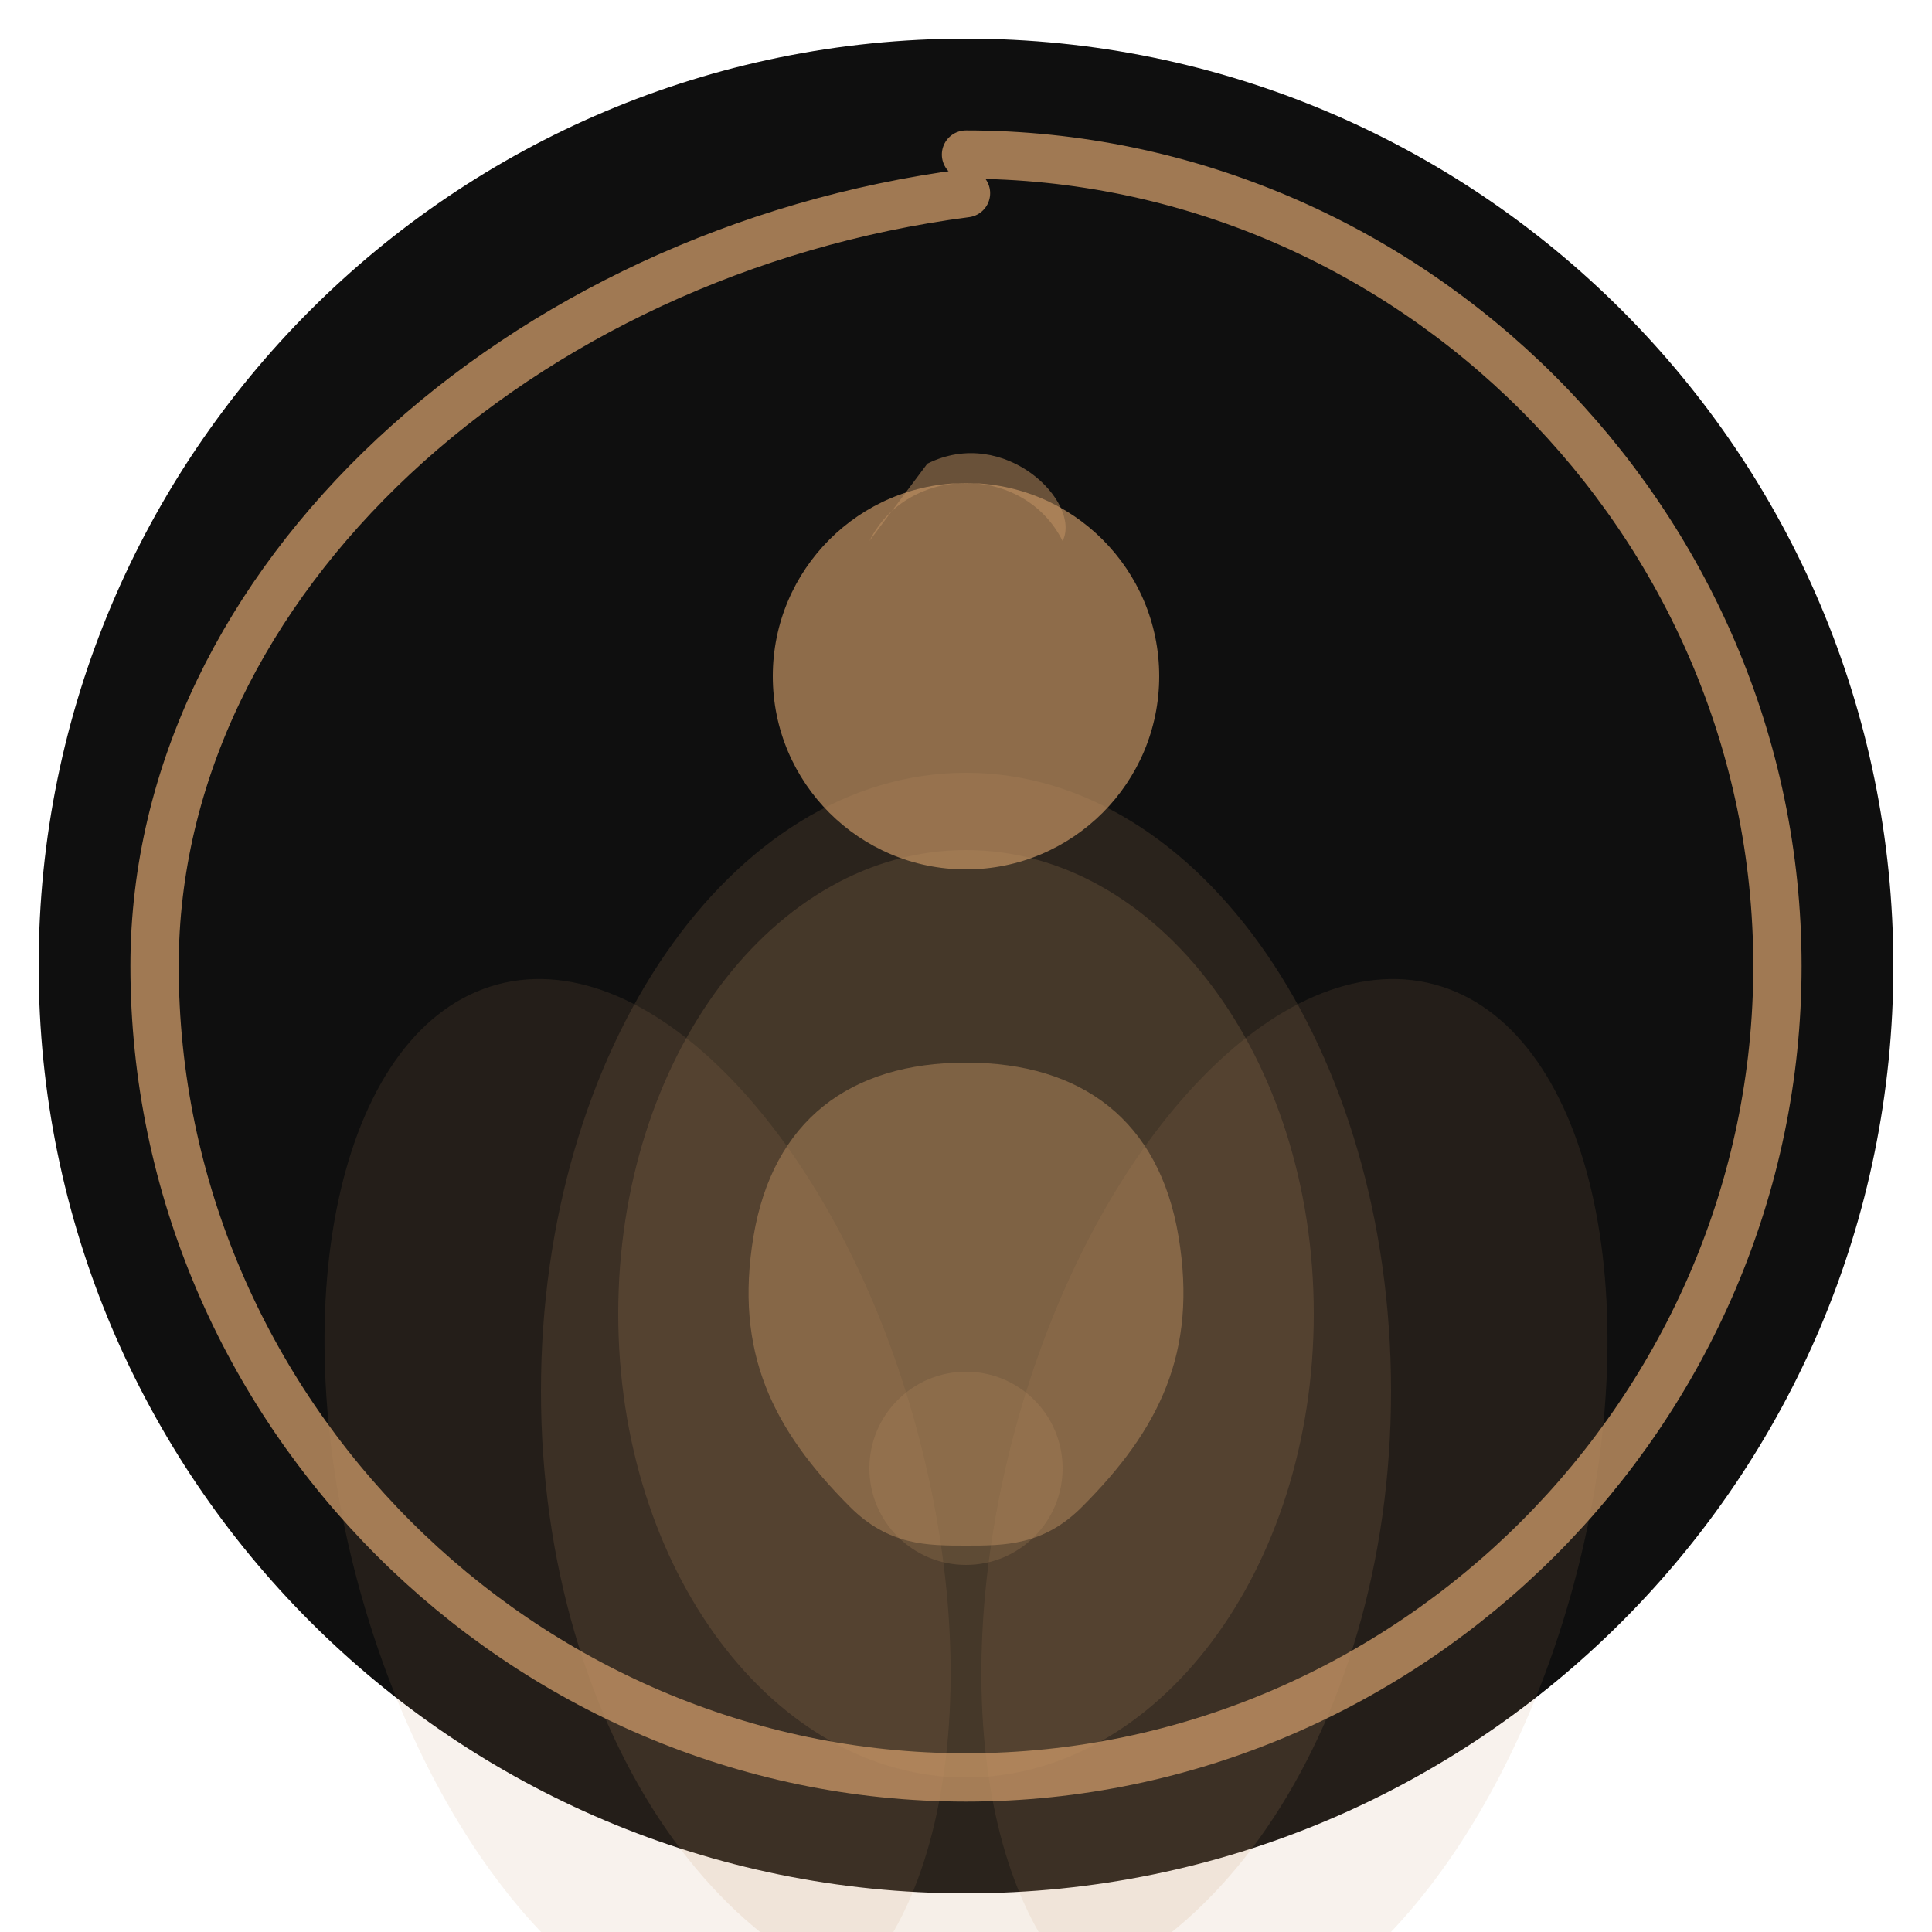
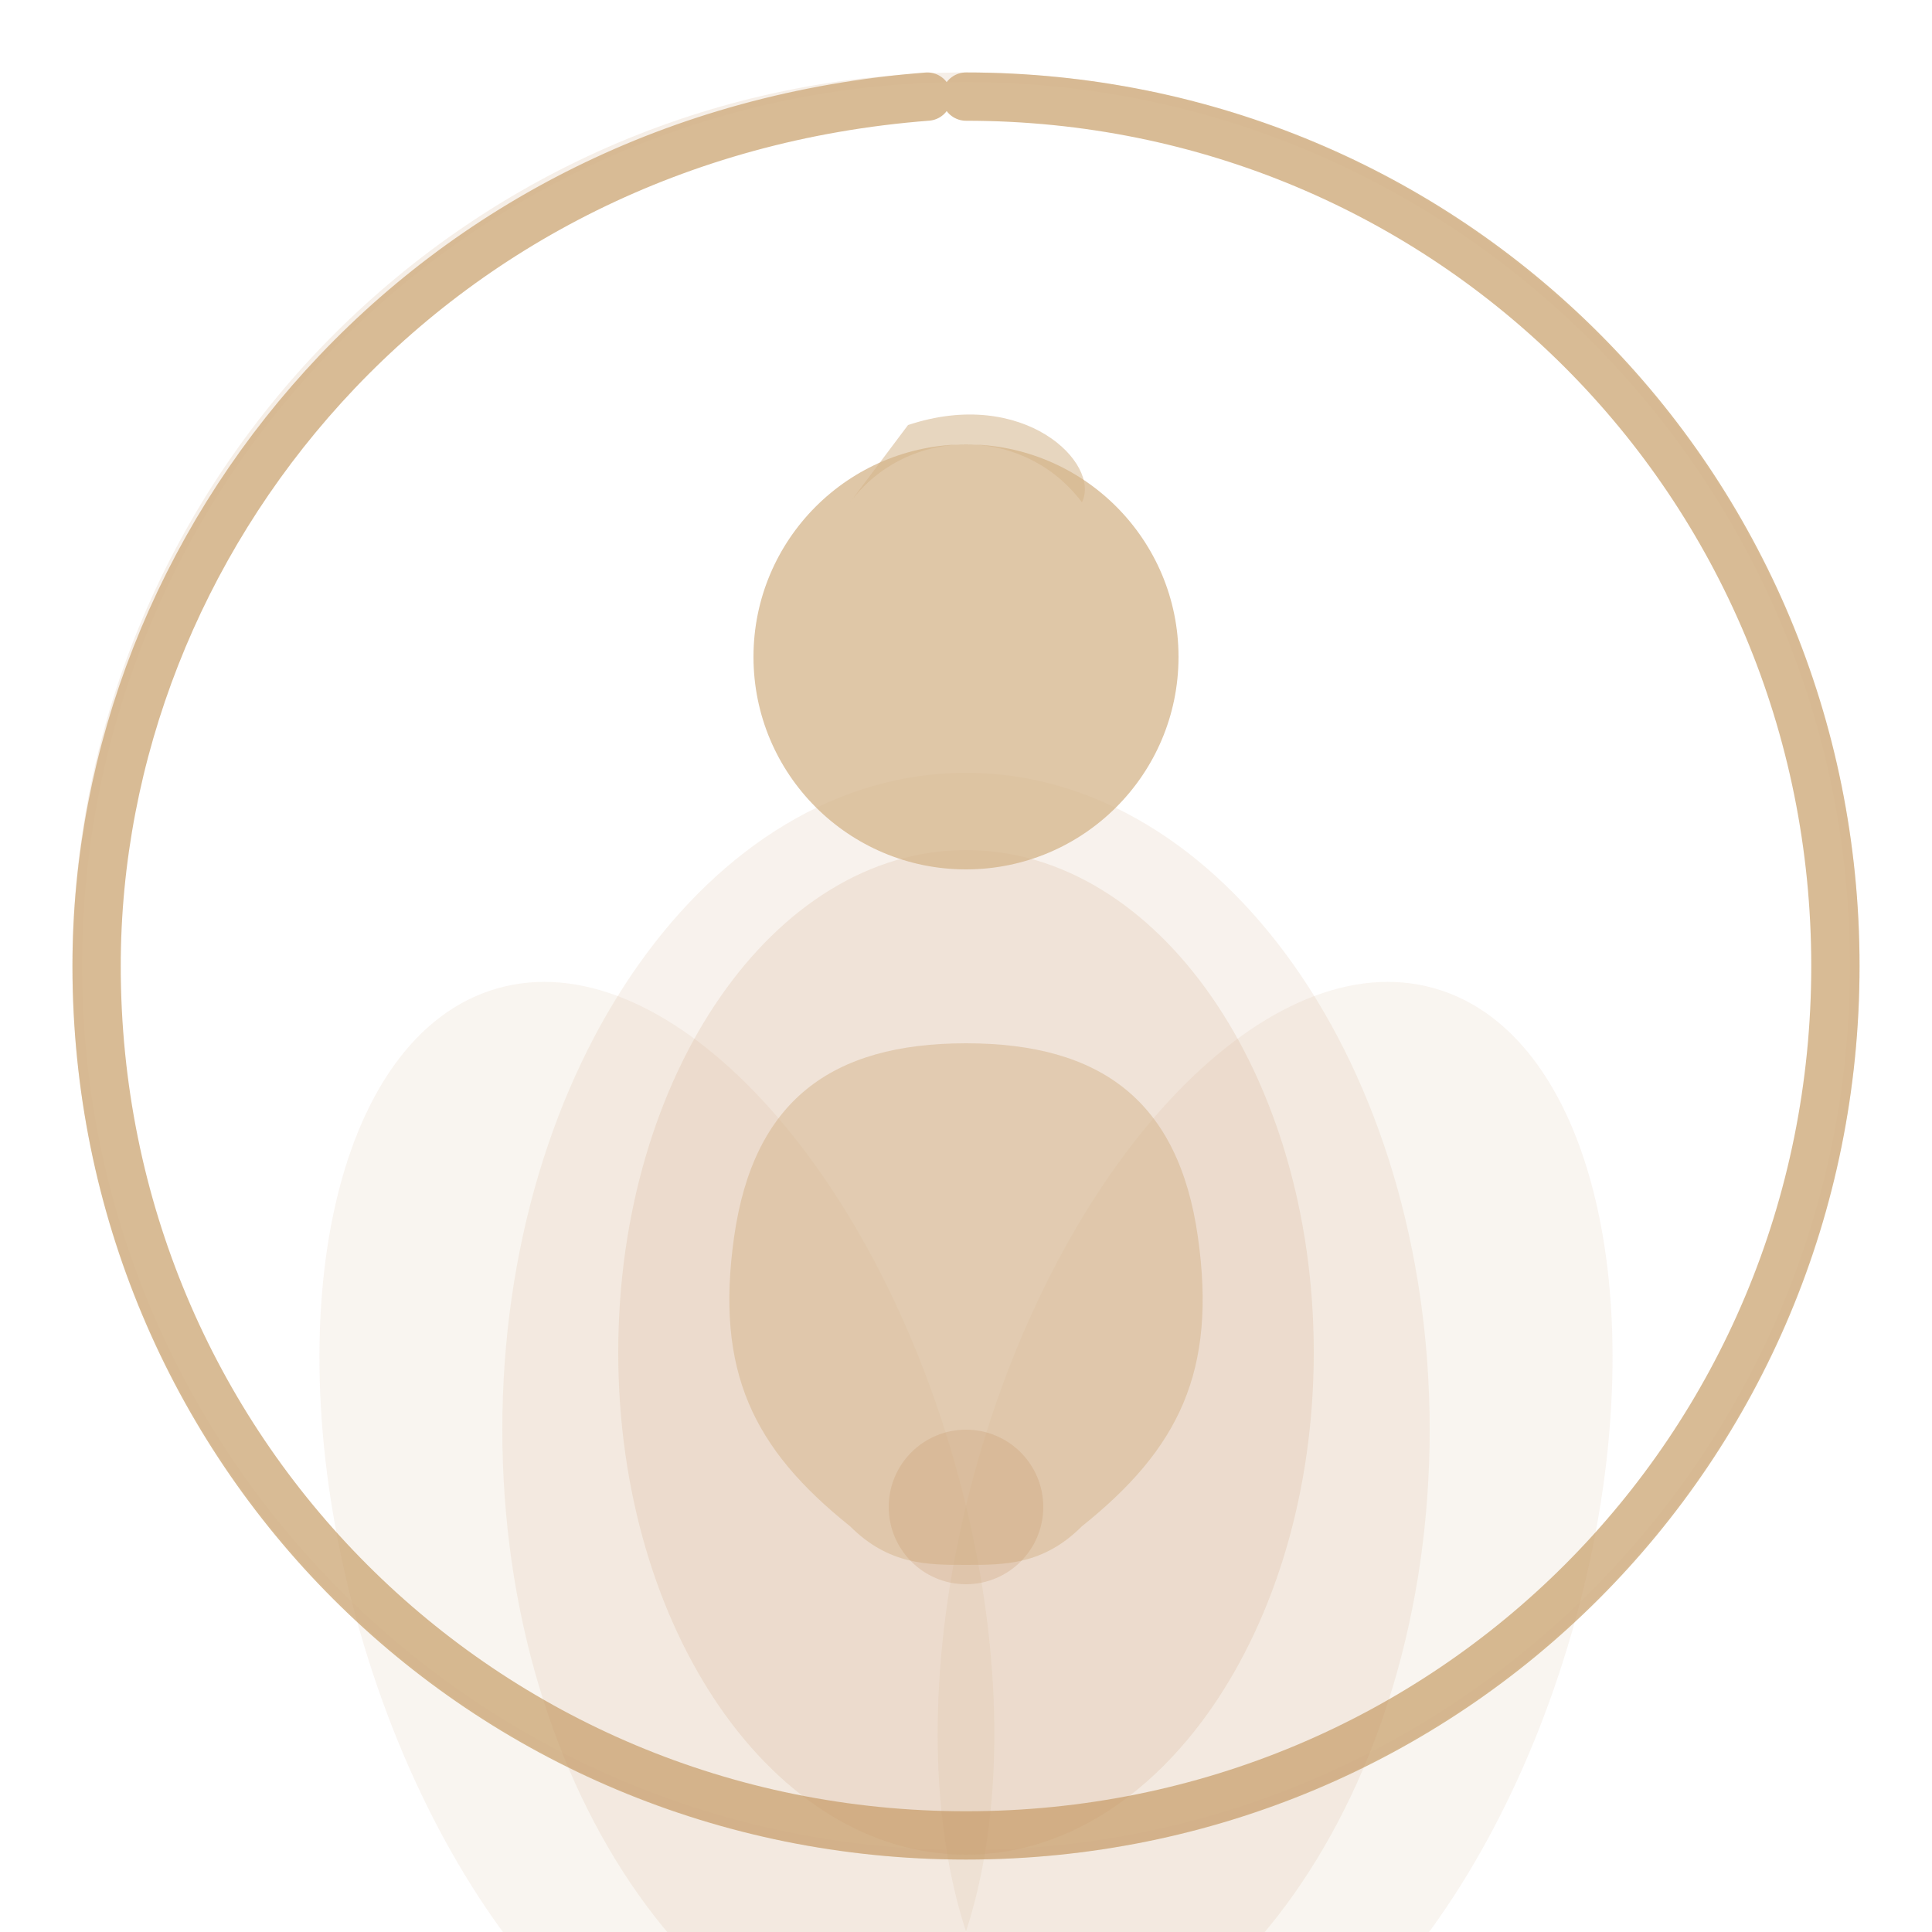
<svg xmlns="http://www.w3.org/2000/svg" viewBox="0 0 100 100" width="100" height="100">
-   <circle cx="50" cy="50" r="48" fill="#0f0f0f" />
-   <path d="M50 8 C73 8 92 27 92 50 C92 73 73 92 50 92 C27 92 8 73 8 50 C8 30 27 13 50 10" fill="none" stroke="#c49464" stroke-width="2.5" stroke-linecap="round" opacity="0.8" />
-   <ellipse cx="50" cy="72" rx="22" ry="32" fill="#c49464" opacity="0.15" />
-   <ellipse cx="33" cy="78" rx="15" ry="28" fill="#c49464" opacity="0.12" transform="rotate(-15, 33, 78)" />
-   <ellipse cx="67" cy="78" rx="15" ry="28" fill="#c49464" opacity="0.12" transform="rotate(15, 67, 78)" />
-   <ellipse cx="50" cy="68" rx="18" ry="24" fill="#c49464" opacity="0.18" />
-   <circle cx="50" cy="35" r="10" fill="#c49464" opacity="0.7" />
-   <path d="M50 55 C56 55 60 58 61 64 C62 70 60 74 56 78 C54 80 52 80 50 80 C48 80 46 80 44 78 C40 74 38 70 39 64 C40 58 44 55 50 55Z" fill="#c49464" opacity="0.45" />
-   <path d="M45 28 C47 24 53 24 55 28 C56 26 52 22 48 24 Z" fill="#c49464" opacity="0.5" />
-   <circle cx="50" cy="76" r="5" fill="#c49464" opacity="0.2" />
+   <circle cx="50" cy="50" r="46" fill="none" stroke="#c49464" stroke-width="0.5" opacity="0.15" />
+   <path d="M50 5 C75 5 95 25 95 50 C95 75 75 95 50 95 C25 95 5 75 5 50 C5 28 22 7 48 5" fill="none" stroke="#d4b48a" stroke-width="2.5" stroke-linecap="round" opacity="0.9" />
+   <ellipse cx="50" cy="74" rx="24" ry="34" fill="#c49464" opacity="0.12" />
+   <ellipse cx="34" cy="80" rx="16" ry="30" fill="#c49464" opacity="0.10" transform="rotate(-16, 34, 80)" />
+   <ellipse cx="66" cy="80" rx="16" ry="30" fill="#c49464" opacity="0.10" transform="rotate(16, 66, 80)" />
+   <ellipse cx="50" cy="70" rx="18" ry="26" fill="#c49464" opacity="0.16" />
+   <circle cx="50" cy="34" r="11" fill="#d4b48a" opacity="0.75" />
+   <path d="M44 26 C47 22 53 22 56 26 C57 24 53 20 47 22 Z" fill="#d4b48a" opacity="0.55" />
+   <path d="M50 54 C57 54 61 57 62 64 C63 71 61 75 56 79 C54 81 52 81 50 81 C48 81 46 81 44 79 C39 75 37 71 38 64 C39 57 43 54 50 54Z" fill="#d4b48a" opacity="0.5" />
+   <circle cx="50" cy="78" r="4" fill="#c49464" opacity="0.25" />
</svg>
